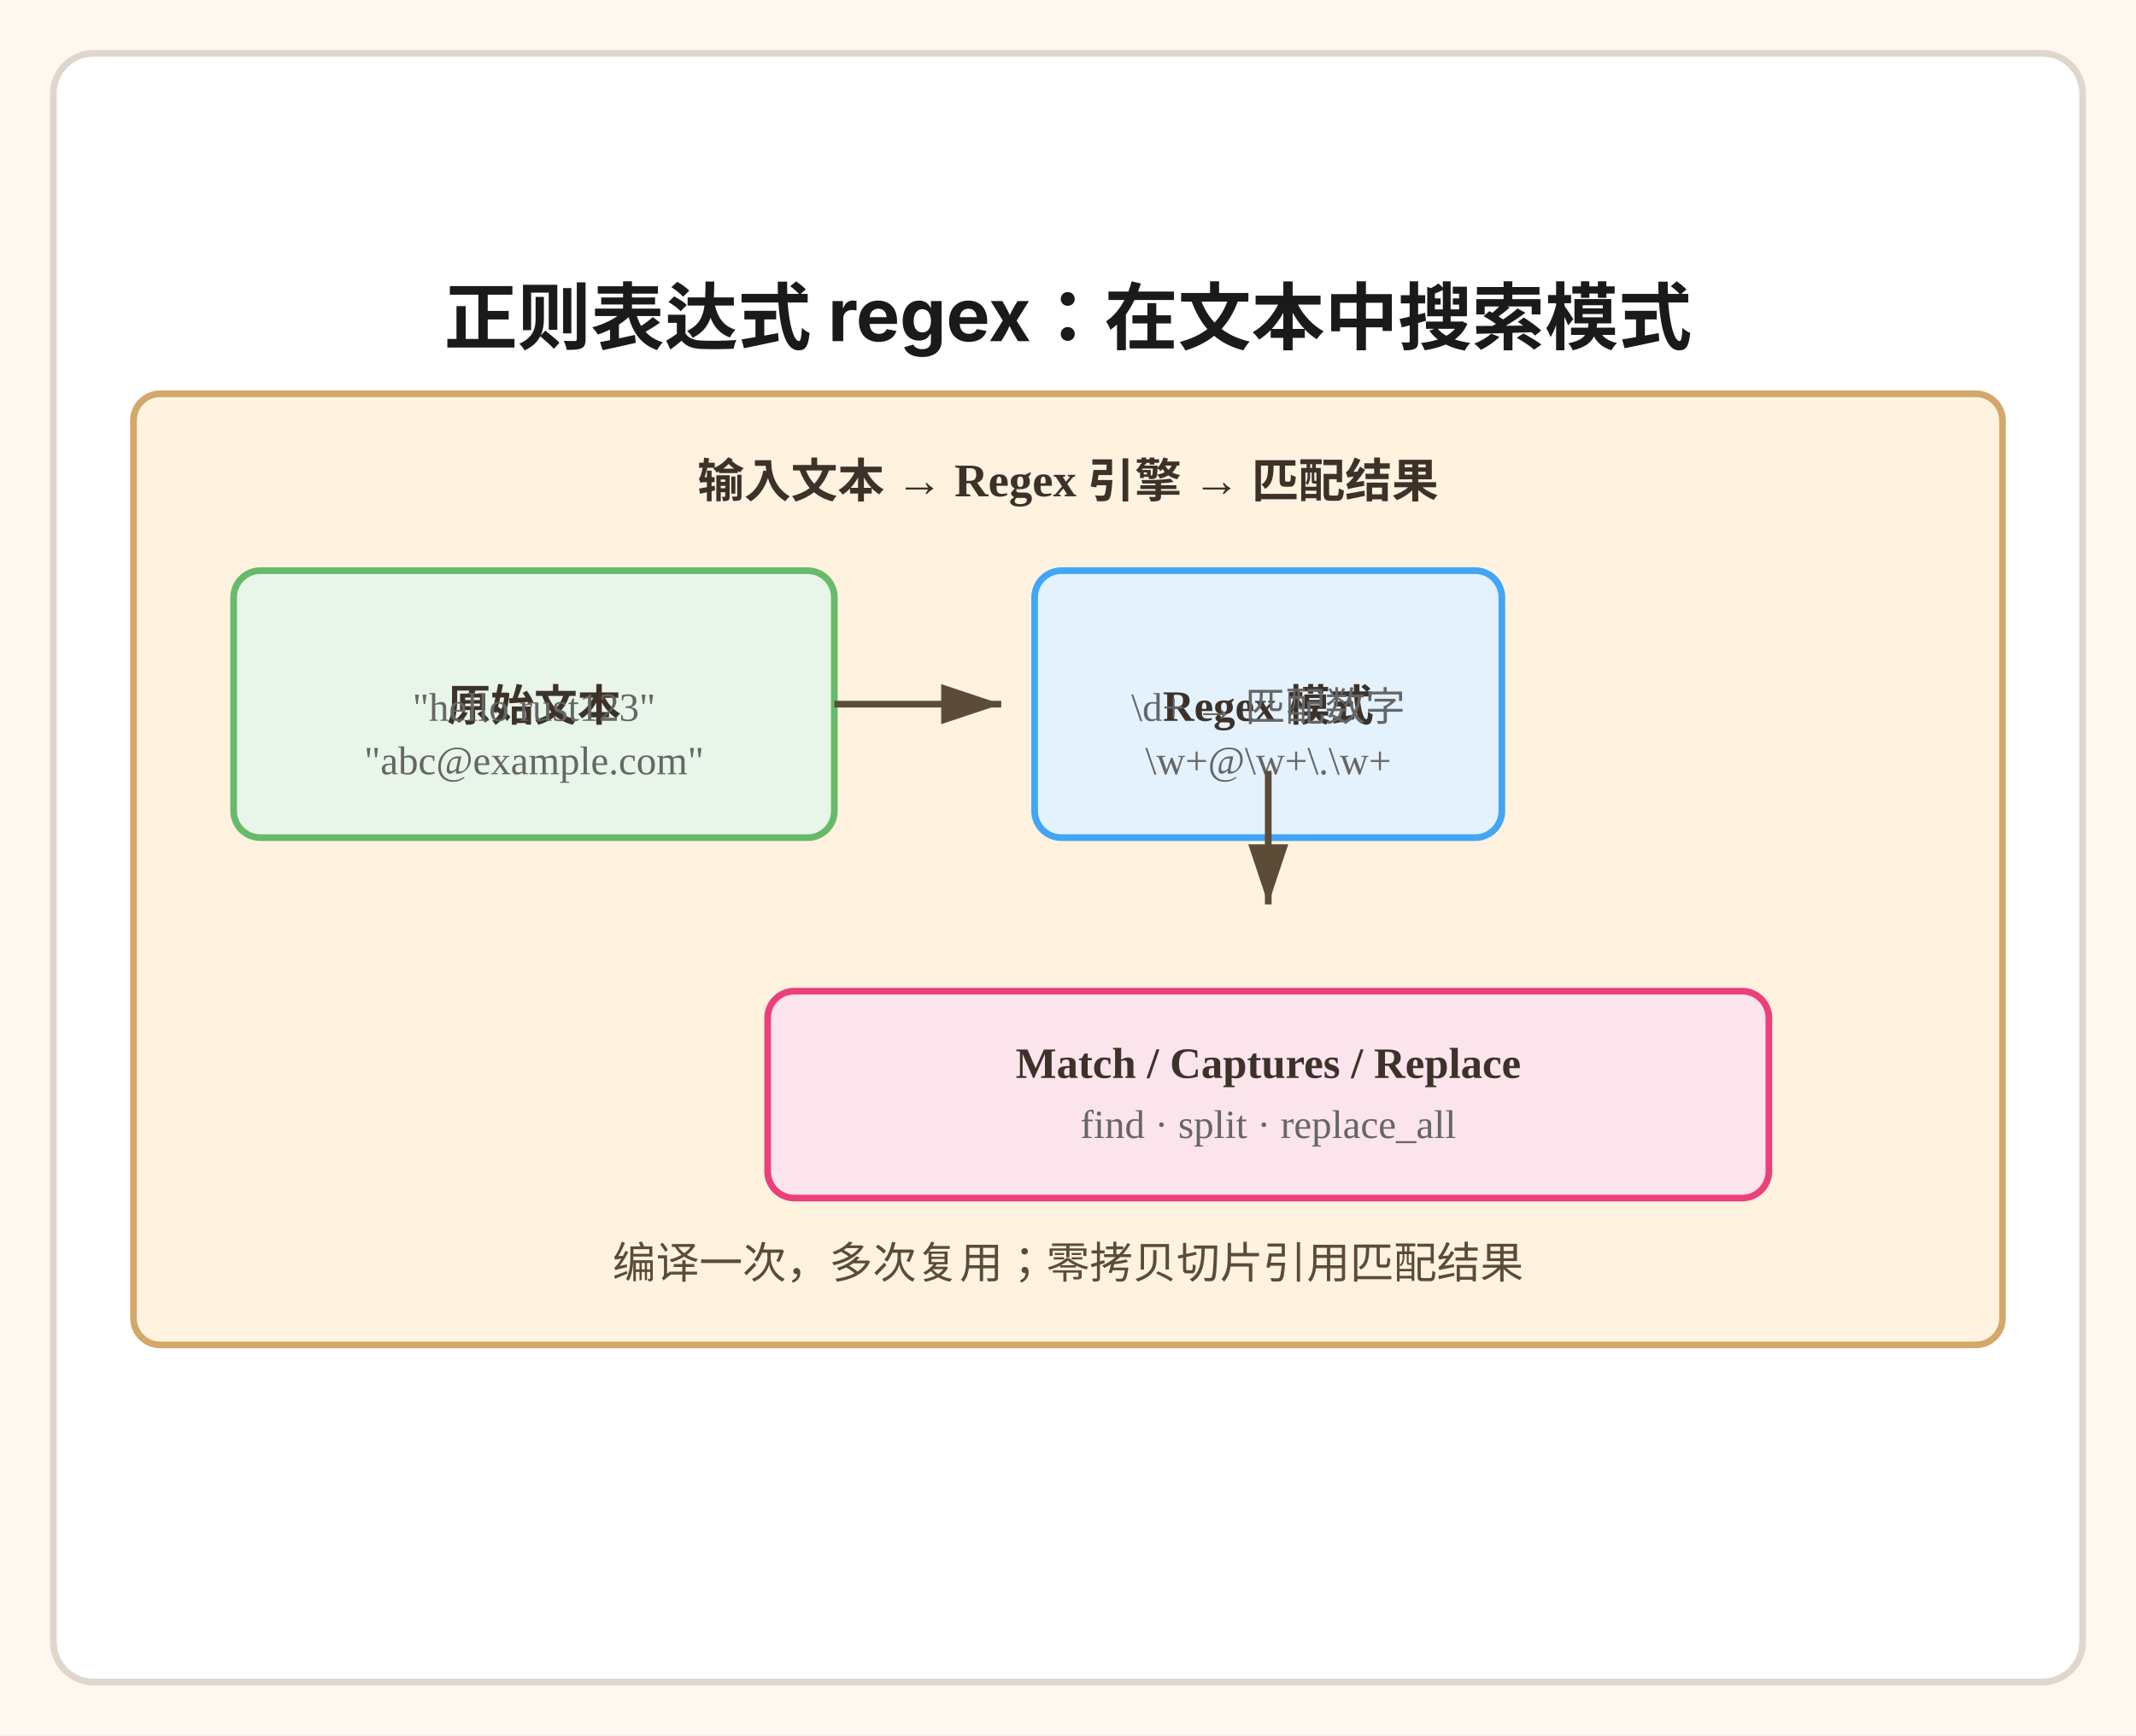
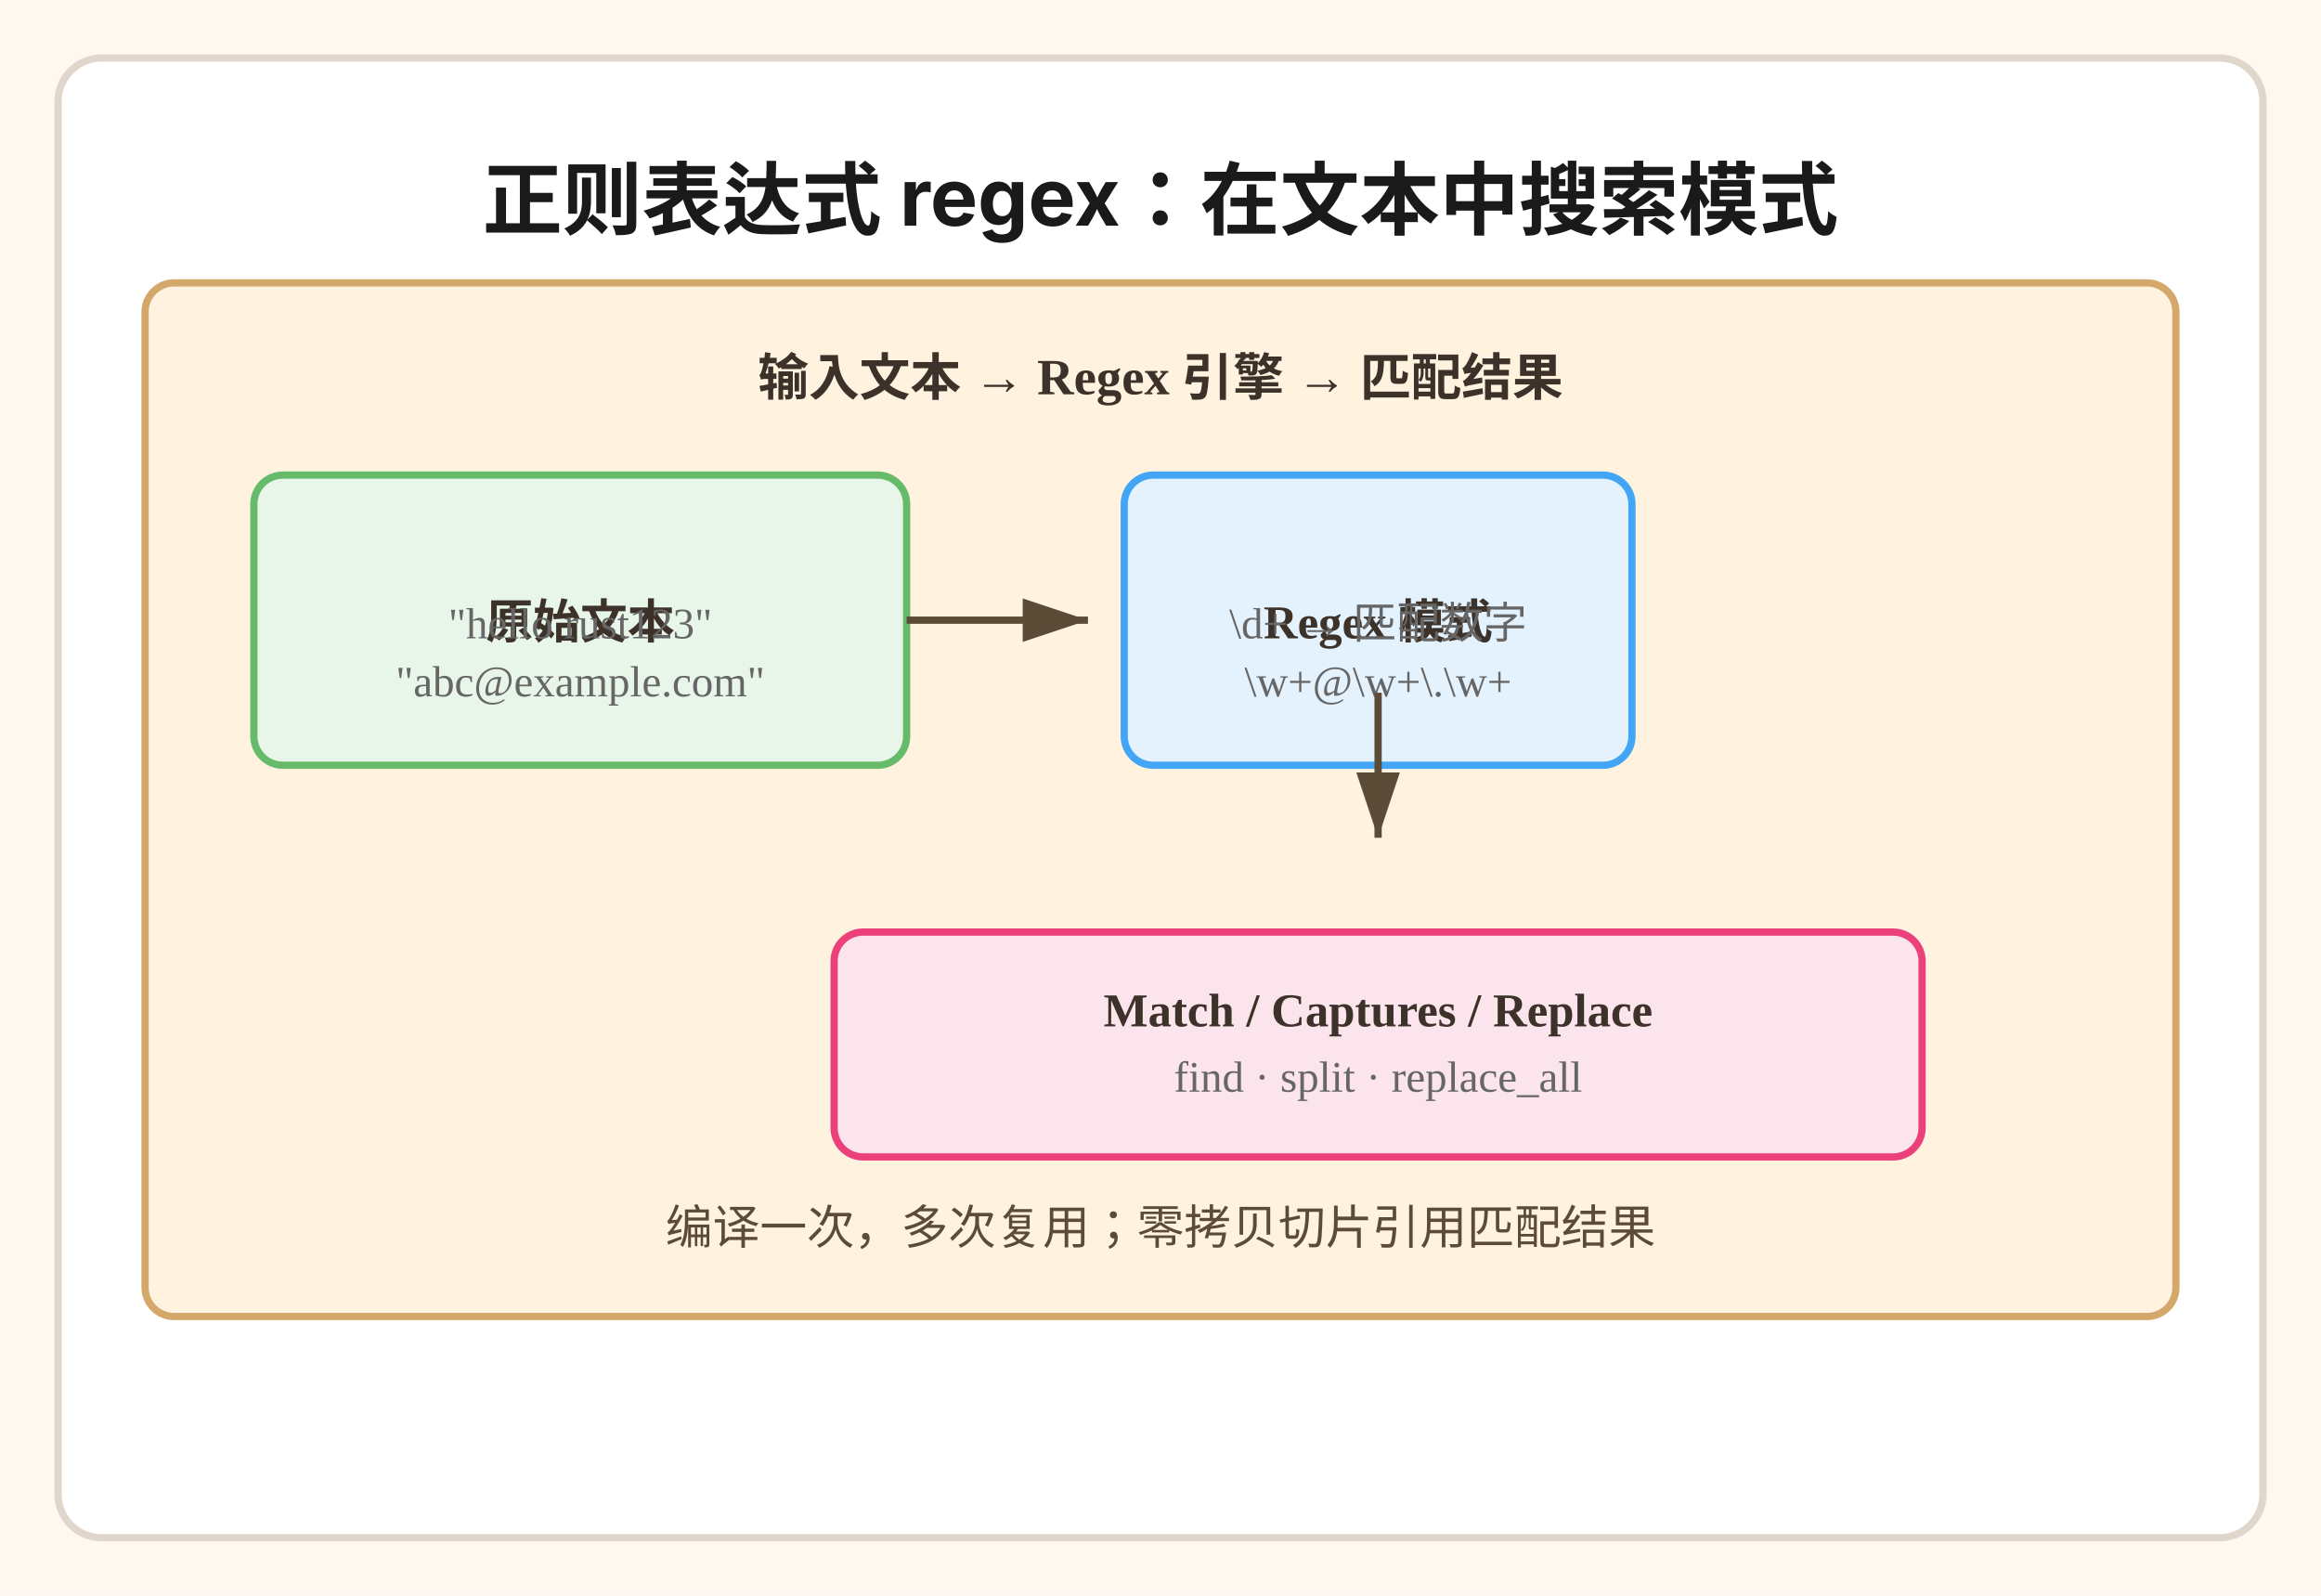
- <svg xmlns="http://www.w3.org/2000/svg" width="640" height="520" viewBox="0 0 640 520">
+ <svg xmlns="http://www.w3.org/2000/svg" width="640" height="440" viewBox="0 0 640 440">
  <defs>
    <style>
      .bg { fill: #fff8f0; }
      .card { fill: #ffffff; stroke: #e0d6cc; stroke-width: 2; }
      .title { font: bold 22px system-ui, -apple-system, sans-serif; fill: #1a1a1a; }
      .text { font: 15px system-ui, -apple-system, sans-serif; fill: #2a2a2a; }
      .code { font: 14px "SF Mono", Menlo, monospace; fill: #3a2a1a; }
      .label { font: 13px system-ui, -apple-system, sans-serif; fill: #5a5a5a; }
      .arrow { stroke: #7a6a5a; stroke-width: 2; fill: none; marker-end: url(#arrowhead); }
      .highlight { fill: #ffeacc; stroke: #ffaa55; stroke-width: 2; }
      .box { fill: #e8f4ff; stroke: #3399ff; stroke-width: 2; }
      .box2 { fill: #f0ffe8; stroke: #66bb33; stroke-width: 2; }
      .box3 { fill: #fff0f5; stroke: #dd5599; stroke-width: 2; }
    </style>
    <marker id="arrowhead" markerWidth="10" markerHeight="7" refX="9" refY="3.5" orient="auto">
      <polygon points="0 0, 10 3.5, 0 7" fill="#7a6a5a" />
    </marker>
    <marker id="arrow" markerWidth="10" markerHeight="10" refX="9" refY="3" orient="auto" markerUnits="strokeWidth">
      <path d="M0,0 L0,6 L9,3 z" fill="#5c4b37" />
    </marker>
  </defs>
-   <rect width="640" height="520" class="bg" />
-   <rect x="16" y="16" width="608" height="488" rx="12" class="card" />
-   <text x="320" y="103" text-anchor="middle" class="title">正则表达式 regex：在文本中搜索模式</text>
-   <rect x="40" y="118" width="560" height="285" fill="#fff3e0" stroke="#d4a76a" stroke-width="2" rx="8" />
-   <text x="320" y="149" font-size="14" font-weight="bold" fill="#3d3229" text-anchor="middle">输入文本 → Regex 引擎 → 匹配结果</text>
-   <rect x="70" y="171" width="180" height="80" fill="#e8f5e9" stroke="#66bb6a" stroke-width="2" rx="8" />
-   <text x="160" y="216" font-size="13" font-weight="bold" fill="#3d3229" text-anchor="middle">原始文本</text>
-   <text x="160" y="216" font-size="12" fill="#666" text-anchor="middle">"hello rust123"</text>
-   <text x="160" y="232" font-size="12" fill="#666" text-anchor="middle">"abc@example.com"</text>
-   <line x1="250" y1="211" x2="300" y2="211" stroke="#5c4b37" stroke-width="2" marker-end="url(#arrow)" />
-   <rect x="310" y="171" width="140" height="80" fill="#e3f2fd" stroke="#42a5f5" stroke-width="2" rx="8" />
-   <text x="380" y="216" font-size="13" font-weight="bold" fill="#3d3229" text-anchor="middle">Regex 模式</text>
-   <text x="380" y="216" font-size="12" fill="#666" text-anchor="middle">\d+ → 匹配数字</text>
-   <text x="380" y="232" font-size="12" fill="#666" text-anchor="middle">\w+@\w+\.\w+</text>
-   <line x1="380" y1="231" x2="380" y2="271" stroke="#5c4b37" stroke-width="2" marker-end="url(#arrow)" />
-   <rect x="230" y="297" width="300" height="62" fill="#fce4ec" stroke="#ec407a" stroke-width="2" rx="8" />
-   <text x="380" y="323" font-size="13" font-weight="bold" fill="#3d3229" text-anchor="middle">Match / Captures / Replace</text>
-   <text x="380" y="341" font-size="12" fill="#666" text-anchor="middle">find · split · replace_all</text>
-   <text x="320" y="383" font-size="13" fill="#5c4b37" text-anchor="middle">编译一次，多次复用；零拷贝切片引用匹配结果</text>
+   <rect width="640" height="440" class="bg" />
+   <rect x="16" y="16" width="608" height="408" rx="12" class="card" />
+   <text x="320" y="63" text-anchor="middle" class="title">正则表达式 regex：在文本中搜索模式</text>
+   <rect x="40" y="78" width="560" height="285" fill="#fff3e0" stroke="#d4a76a" stroke-width="2" rx="8" />
+   <text x="320" y="109" font-size="14" font-weight="bold" fill="#3d3229" text-anchor="middle">输入文本 → Regex 引擎 → 匹配结果</text>
+   <rect x="70" y="131" width="180" height="80" fill="#e8f5e9" stroke="#66bb6a" stroke-width="2" rx="8" />
+   <text x="160" y="176" font-size="13" font-weight="bold" fill="#3d3229" text-anchor="middle">原始文本</text>
+   <text x="160" y="176" font-size="12" fill="#666" text-anchor="middle">"hello rust123"</text>
+   <text x="160" y="192" font-size="12" fill="#666" text-anchor="middle">"abc@example.com"</text>
+   <line x1="250" y1="171" x2="300" y2="171" stroke="#5c4b37" stroke-width="2" marker-end="url(#arrow)" />
+   <rect x="310" y="131" width="140" height="80" fill="#e3f2fd" stroke="#42a5f5" stroke-width="2" rx="8" />
+   <text x="380" y="176" font-size="13" font-weight="bold" fill="#3d3229" text-anchor="middle">Regex 模式</text>
+   <text x="380" y="176" font-size="12" fill="#666" text-anchor="middle">\d+ → 匹配数字</text>
+   <text x="380" y="192" font-size="12" fill="#666" text-anchor="middle">\w+@\w+\.\w+</text>
+   <line x1="380" y1="191" x2="380" y2="231" stroke="#5c4b37" stroke-width="2" marker-end="url(#arrow)" />
+   <rect x="230" y="257" width="300" height="62" fill="#fce4ec" stroke="#ec407a" stroke-width="2" rx="8" />
+   <text x="380" y="283" font-size="13" font-weight="bold" fill="#3d3229" text-anchor="middle">Match / Captures / Replace</text>
+   <text x="380" y="301" font-size="12" fill="#666" text-anchor="middle">find · split · replace_all</text>
+   <text x="320" y="343" font-size="13" fill="#5c4b37" text-anchor="middle">编译一次，多次复用；零拷贝切片引用匹配结果</text>
</svg>
